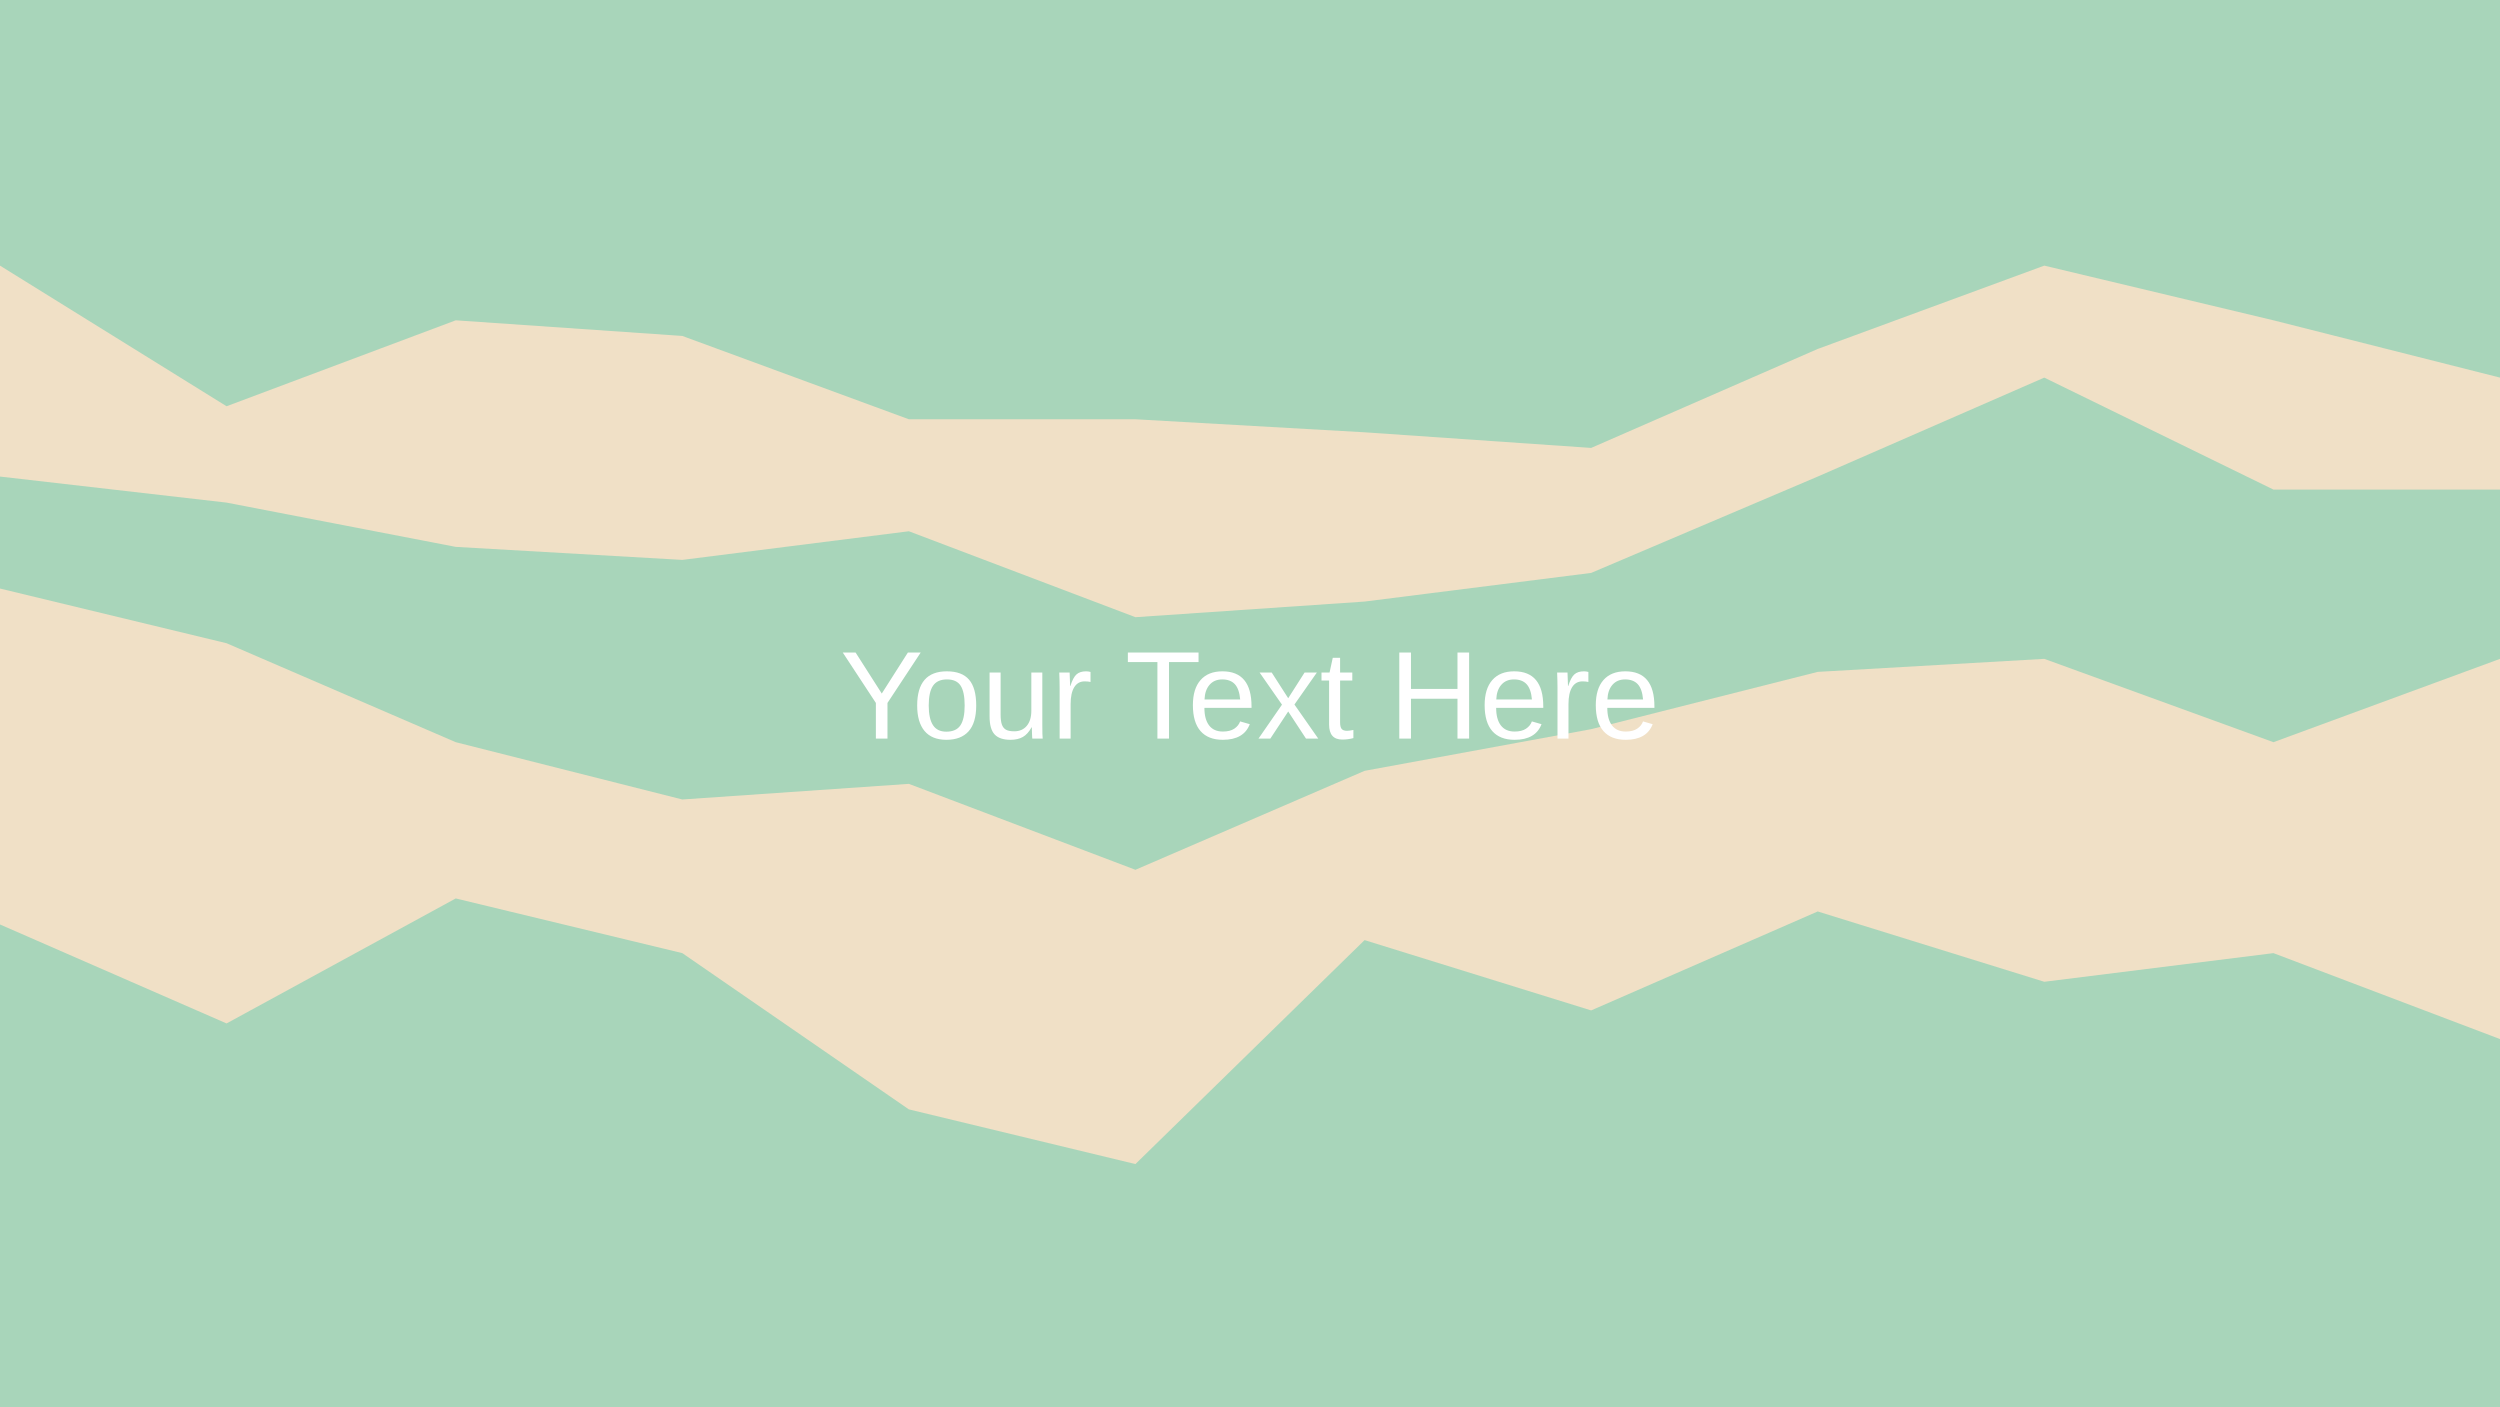
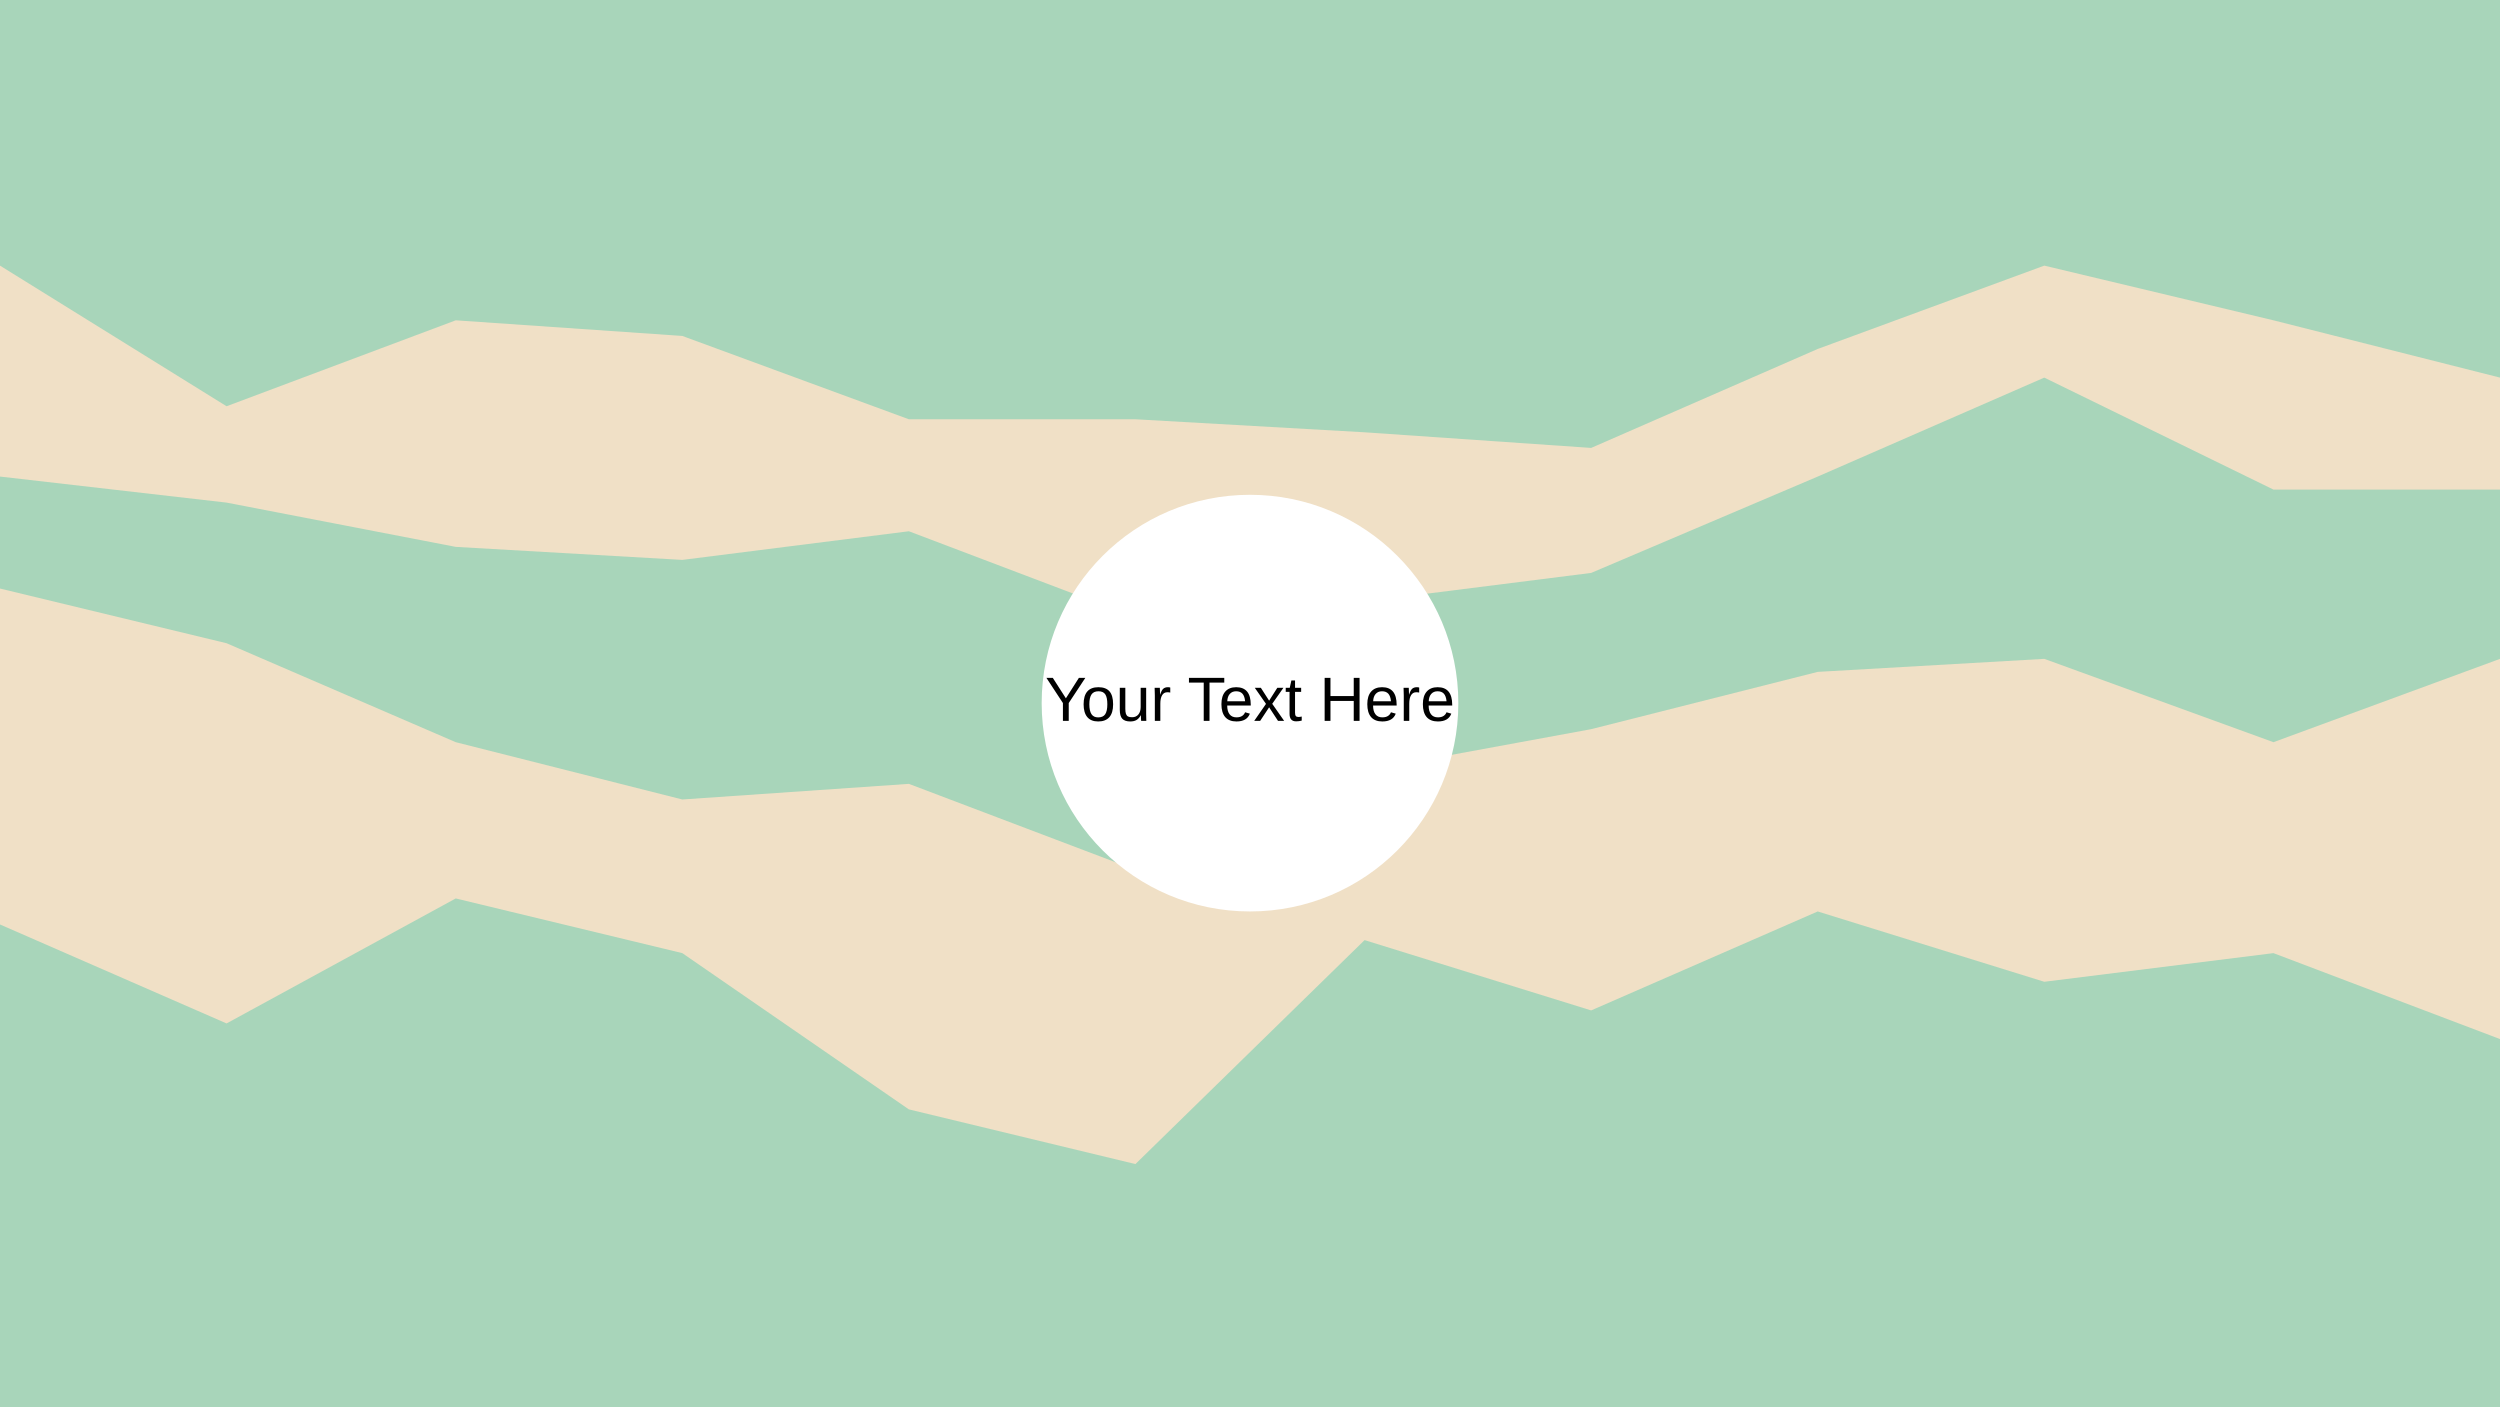
<svg xmlns="http://www.w3.org/2000/svg" id="visual" viewBox="0 0 960 540" width="960" height="540" version="1.1">
  <path d="M0 104L87 158L175 125L262 131L349 163L436 163L524 168L611 174L698 136L785 104L873 125L960 147L960 0L873 0L785 0L698 0L611 0L524 0L436 0L349 0L262 0L175 0L87 0L0 0Z" fill="#a8d5ba" />
  <path d="M0 185L87 195L175 212L262 217L349 206L436 239L524 233L611 222L698 185L785 147L873 190L960 190L960 145L873 123L785 102L698 134L611 172L524 166L436 161L349 161L262 129L175 123L87 156L0 102Z" fill="#f0e0c6" />
  <path d="M0 228L87 249L175 287L262 309L349 303L436 336L524 298L611 282L698 260L785 255L873 287L960 255L960 188L873 188L785 145L698 183L611 220L524 231L436 237L349 204L262 215L175 210L87 193L0 183Z" fill="#a8d5ba" />
  <path d="M0 357L87 395L175 347L262 368L349 428L436 449L524 363L611 390L698 352L785 379L873 368L960 401L960 253L873 285L785 253L698 258L611 280L524 296L436 334L349 301L262 307L175 285L87 247L0 226Z" fill="#f0e0c6" />
  <path d="M0 541L87 541L175 541L262 541L349 541L436 541L524 541L611 541L698 541L785 541L873 541L960 541L960 399L873 366L785 377L698 350L611 388L524 361L436 447L349 426L262 366L175 345L87 393L0 355Z" fill="#a8d5ba" />
-   <text x="50%" y="50%" fill="white" font-size="48" text-anchor="middle" dominant-baseline="middle" font-family="Arial, sans-serif">
+   <circle cx="50%" cy="50%" r="80" fill="#ffffff" />
+   <text x="50%" y="50%" fill="#000000" font-size="24" text-anchor="middle" dominant-baseline="middle" font-family="Arial, sans-serif">
    Your Text Here
  </text>
</svg>
